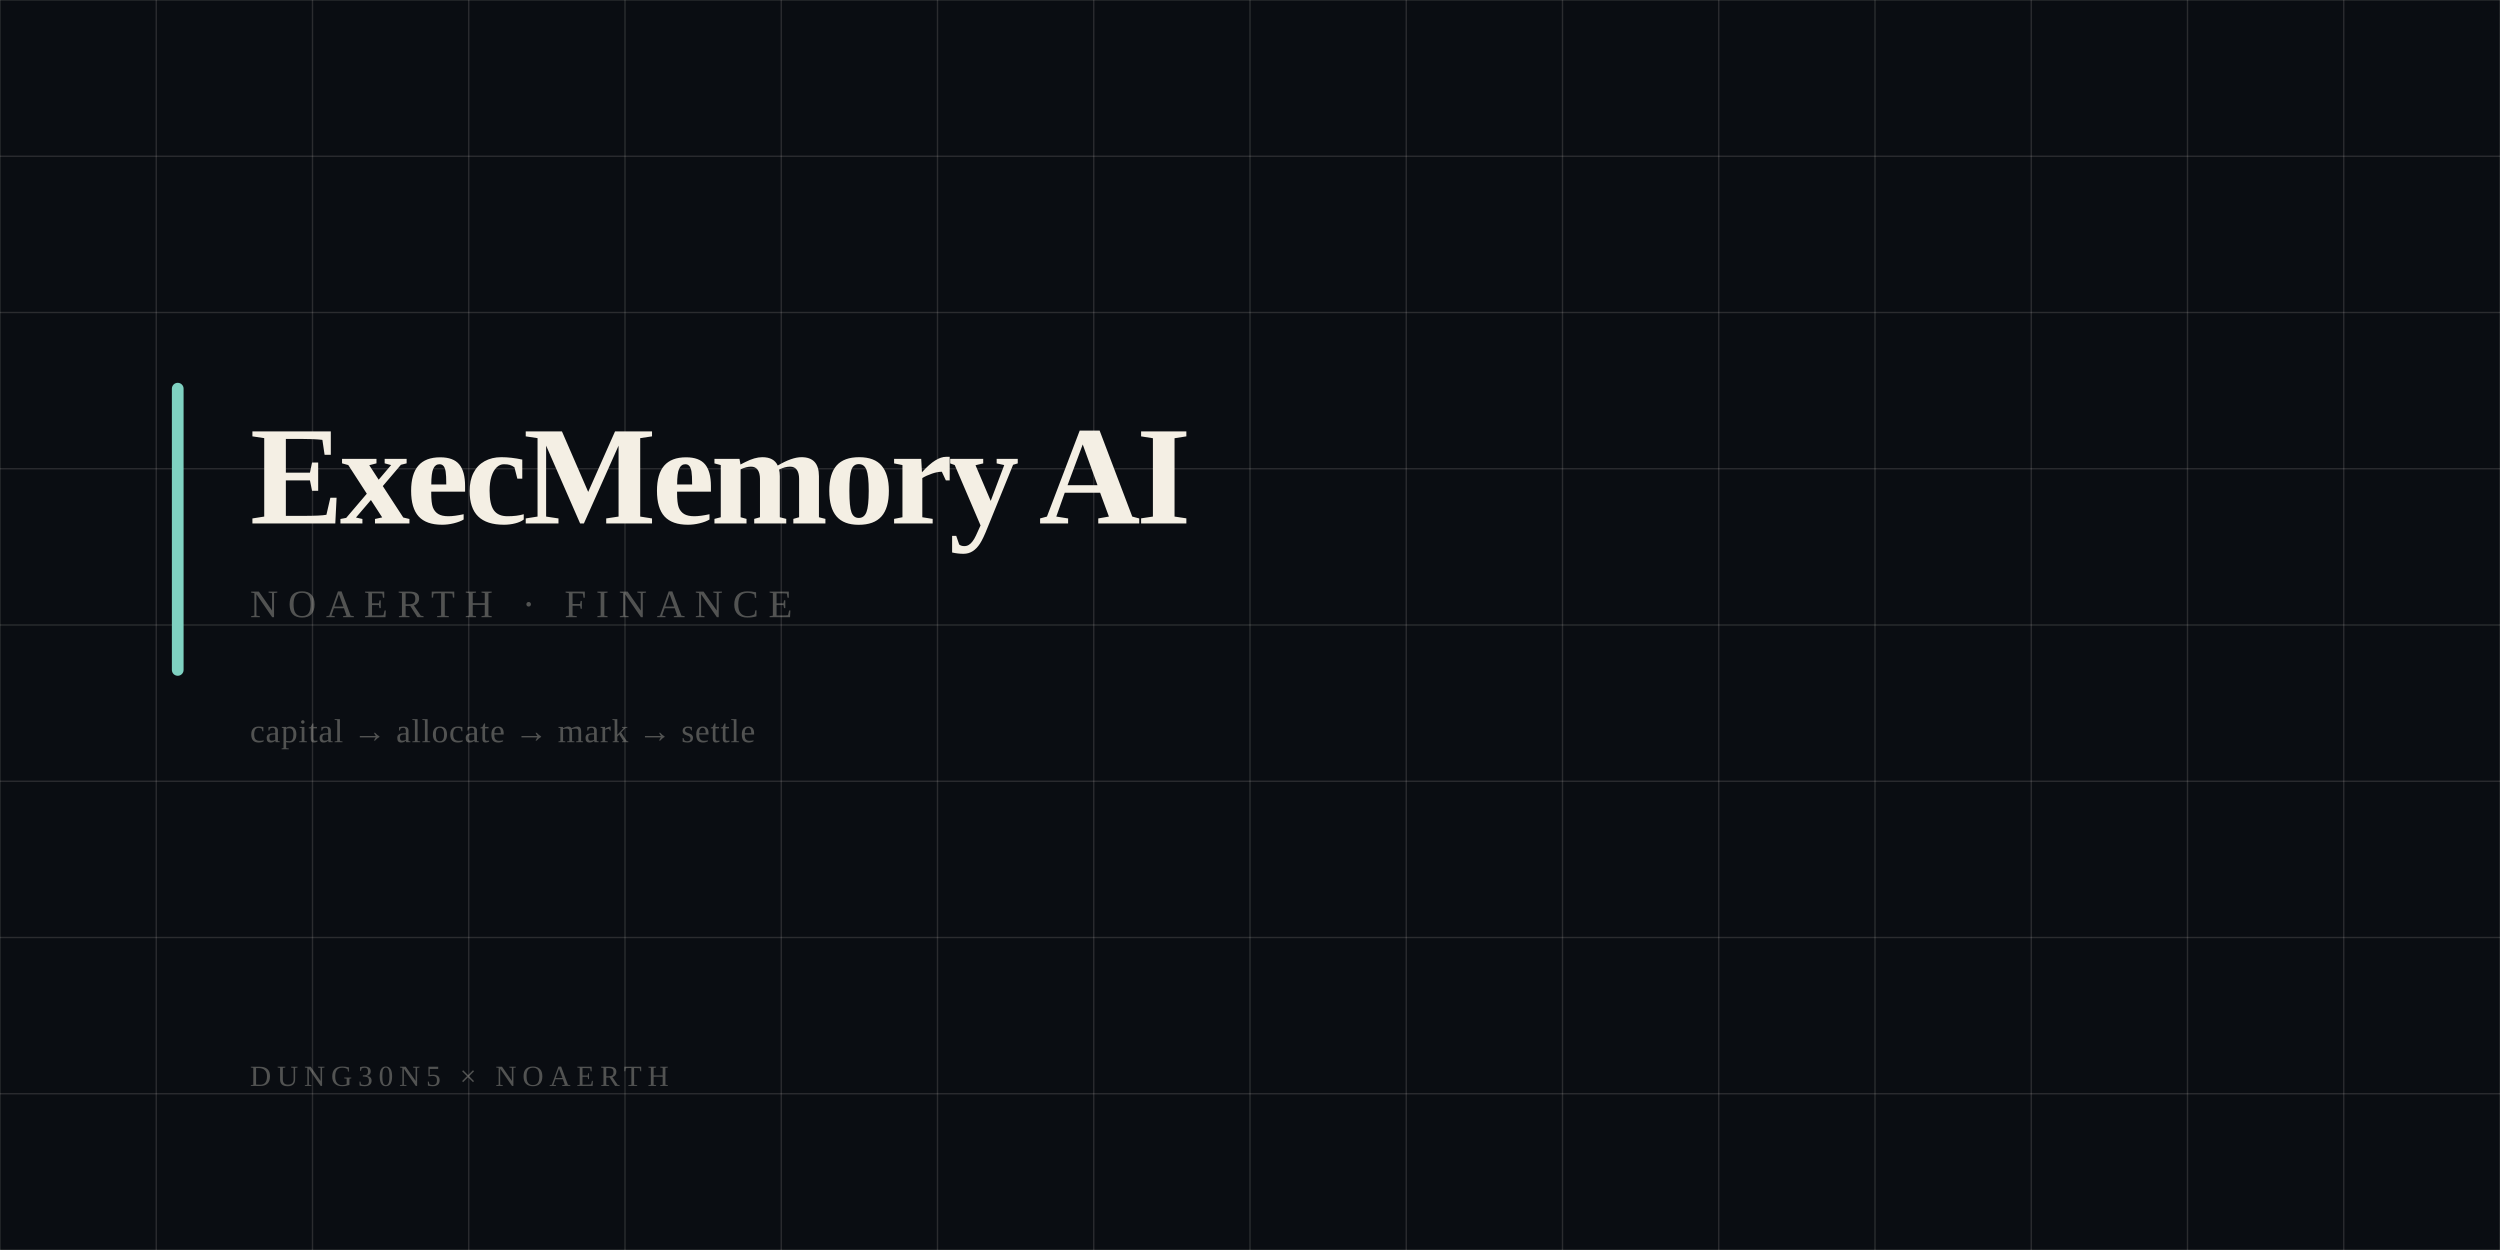
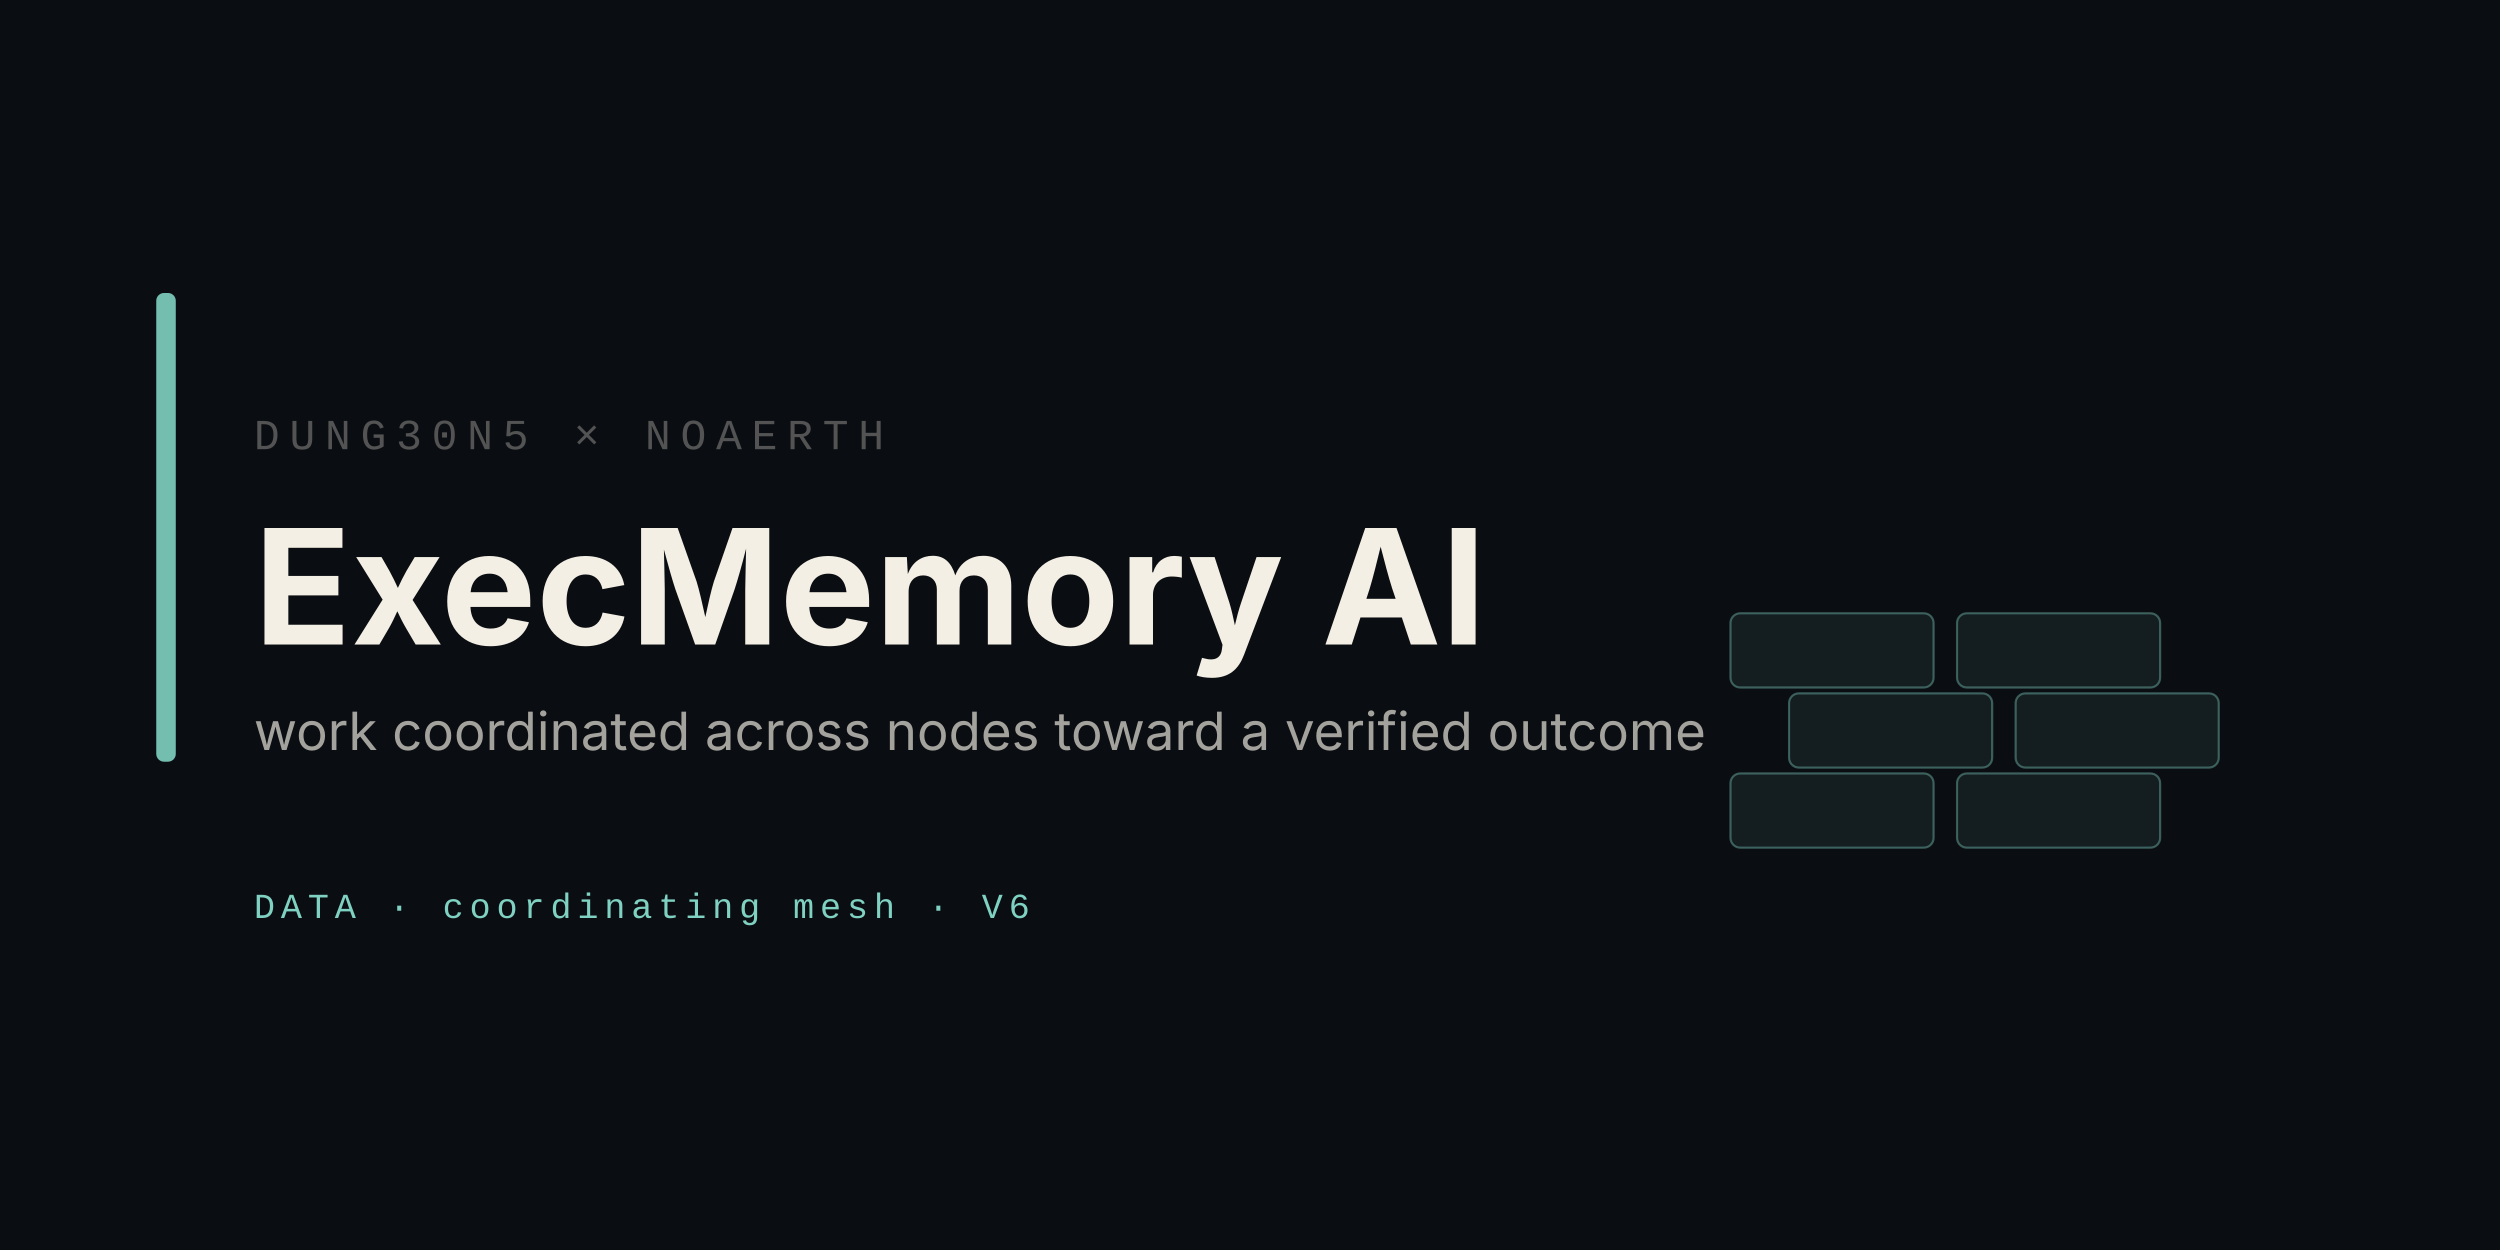
- <svg xmlns="http://www.w3.org/2000/svg" viewBox="0 0 1280 640" width="1280" height="640" role="img" aria-label="ExecMemory AI — NOAERTH project card.">
+ <svg xmlns="http://www.w3.org/2000/svg" viewBox="0 0 1280 640" width="1280" height="640" role="img" aria-label="ExecMemory AI project card">
  <rect width="1280" height="640" fill="#0a0d12" />
-   <line x1="0" y1="0" x2="0" y2="640" stroke="#f4efe424" stroke-width="0.7" />
-   <line x1="80" y1="0" x2="80" y2="640" stroke="#f4efe424" stroke-width="0.7" />
-   <line x1="160" y1="0" x2="160" y2="640" stroke="#f4efe424" stroke-width="0.7" />
-   <line x1="240" y1="0" x2="240" y2="640" stroke="#f4efe424" stroke-width="0.7" />
-   <line x1="320" y1="0" x2="320" y2="640" stroke="#f4efe424" stroke-width="0.7" />
-   <line x1="400" y1="0" x2="400" y2="640" stroke="#f4efe424" stroke-width="0.7" />
-   <line x1="480" y1="0" x2="480" y2="640" stroke="#f4efe424" stroke-width="0.7" />
-   <line x1="560" y1="0" x2="560" y2="640" stroke="#f4efe424" stroke-width="0.7" />
-   <line x1="640" y1="0" x2="640" y2="640" stroke="#f4efe424" stroke-width="0.7" />
-   <line x1="720" y1="0" x2="720" y2="640" stroke="#f4efe424" stroke-width="0.7" />
-   <line x1="800" y1="0" x2="800" y2="640" stroke="#f4efe424" stroke-width="0.7" />
-   <line x1="880" y1="0" x2="880" y2="640" stroke="#f4efe424" stroke-width="0.7" />
-   <line x1="960" y1="0" x2="960" y2="640" stroke="#f4efe424" stroke-width="0.7" />
-   <line x1="1040" y1="0" x2="1040" y2="640" stroke="#f4efe424" stroke-width="0.7" />
-   <line x1="1120" y1="0" x2="1120" y2="640" stroke="#f4efe424" stroke-width="0.7" />
-   <line x1="1200" y1="0" x2="1200" y2="640" stroke="#f4efe424" stroke-width="0.7" />
-   <line x1="1280" y1="0" x2="1280" y2="640" stroke="#f4efe424" stroke-width="0.7" />
-   <line x1="0" y1="0" x2="1280" y2="0" stroke="#f4efe424" stroke-width="0.7" />
-   <line x1="0" y1="80" x2="1280" y2="80" stroke="#f4efe424" stroke-width="0.7" />
-   <line x1="0" y1="160" x2="1280" y2="160" stroke="#f4efe424" stroke-width="0.7" />
-   <line x1="0" y1="240" x2="1280" y2="240" stroke="#f4efe424" stroke-width="0.7" />
-   <line x1="0" y1="320" x2="1280" y2="320" stroke="#f4efe424" stroke-width="0.7" />
-   <line x1="0" y1="400" x2="1280" y2="400" stroke="#f4efe424" stroke-width="0.7" />
-   <line x1="0" y1="480" x2="1280" y2="480" stroke="#f4efe424" stroke-width="0.7" />
-   <line x1="0" y1="560" x2="1280" y2="560" stroke="#f4efe424" stroke-width="0.7" />
-   <line x1="0" y1="640" x2="1280" y2="640" stroke="#f4efe424" stroke-width="0.7" />
-   <rect x="88" y="196" width="6" height="150" rx="3" fill="#7fd1c1" />
-   <text x="128" y="268" fill="#f4efe4" font-size="72" font-weight="680" letter-spacing="-2">ExecMemory AI</text>
-   <text x="128" y="316" fill="#f4efe44f" font-size="20" letter-spacing="5">NOAERTH · FINANCE</text>
-   <text x="128" y="380" fill="#f4efe44f" font-size="17" letter-spacing="0.4">capital → allocate → mark → settle</text>
-   <text x="128" y="556" fill="#f4efe44f" font-size="15" letter-spacing="3">DUNG30N5 × NOAERTH</text>
+   <rect x="886" y="396" width="104" height="38" rx="5" fill="#7fd1c1" fill-opacity="0.09" stroke="#7fd1c1" stroke-width="1.1" stroke-opacity="0.4" />
+   <rect x="1002" y="396" width="104" height="38" rx="5" fill="#7fd1c1" fill-opacity="0.09" stroke="#7fd1c1" stroke-width="1.1" stroke-opacity="0.4" />
+   <rect x="916" y="355" width="104" height="38" rx="5" fill="#7fd1c1" fill-opacity="0.09" stroke="#7fd1c1" stroke-width="1.1" stroke-opacity="0.4" />
+   <rect x="1032" y="355" width="104" height="38" rx="5" fill="#7fd1c1" fill-opacity="0.09" stroke="#7fd1c1" stroke-width="1.1" stroke-opacity="0.4" />
+   <rect x="886" y="314" width="104" height="38" rx="5" fill="#7fd1c1" fill-opacity="0.09" stroke="#7fd1c1" stroke-width="1.1" stroke-opacity="0.4" />
+   <rect x="1002" y="314" width="104" height="38" rx="5" fill="#7fd1c1" fill-opacity="0.09" stroke="#7fd1c1" stroke-width="1.1" stroke-opacity="0.4" />
+   <rect x="80" y="150" width="10" height="240" rx="4" fill="#7fd1c1" opacity="0.9" />
+   <text x="130" y="230" font-family="ui-monospace, SFMono-Regular, Menlo, Monaco, Consolas, 'Liberation Mono', monospace" font-size="22" letter-spacing="5" fill="#f4efe44f">DUNG30N5 × NOAERTH</text>
+   <text x="130" y="330" font-family="-apple-system, BlinkMacSystemFont, 'Segoe UI', Inter, Helvetica, Arial, sans-serif" font-size="82" font-weight="700" fill="#f4efe4">ExecMemory AI</text>
+   <text x="130" y="384" font-family="-apple-system, BlinkMacSystemFont, 'Segoe UI', Inter, Helvetica, Arial, sans-serif" font-size="27" fill="#f4efe4a8">work coordinated across nodes toward a verified outcome</text>
+   <text x="130" y="470" font-family="ui-monospace, SFMono-Regular, Menlo, Monaco, Consolas, 'Liberation Mono', monospace" font-size="18" fill="#7fd1c1" letter-spacing="3">DATA · coordinating mesh · V6</text>
</svg>
